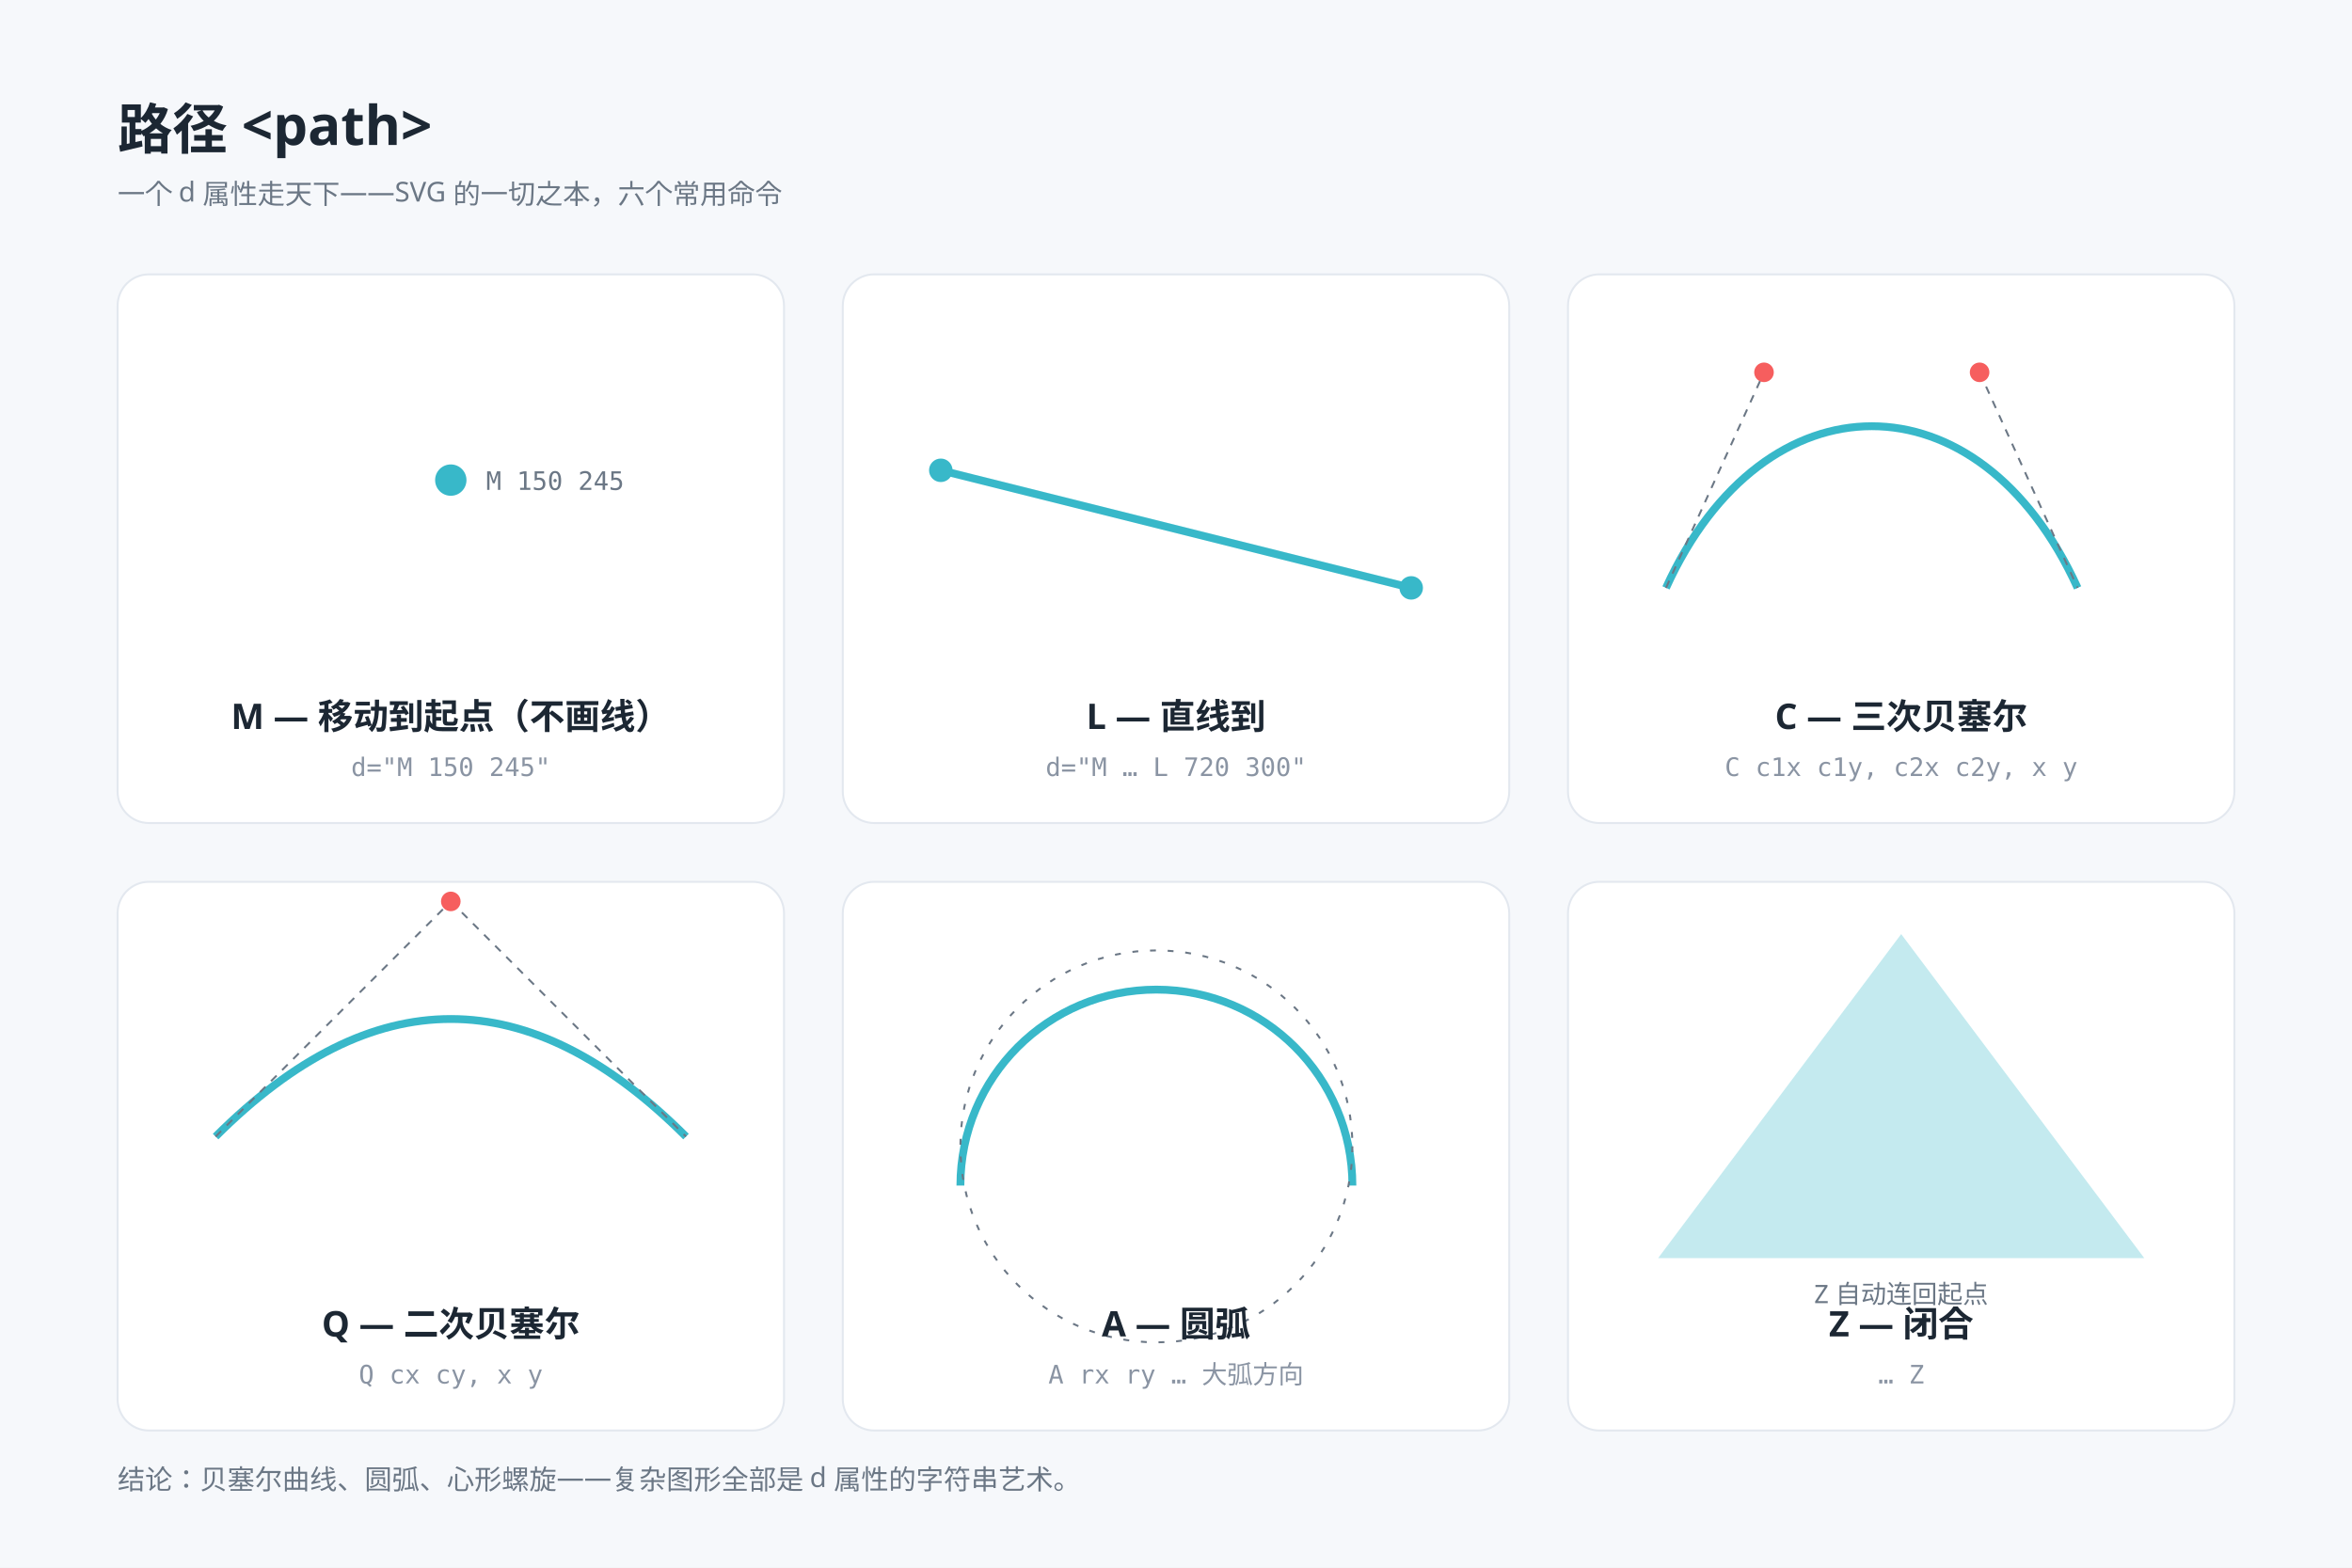
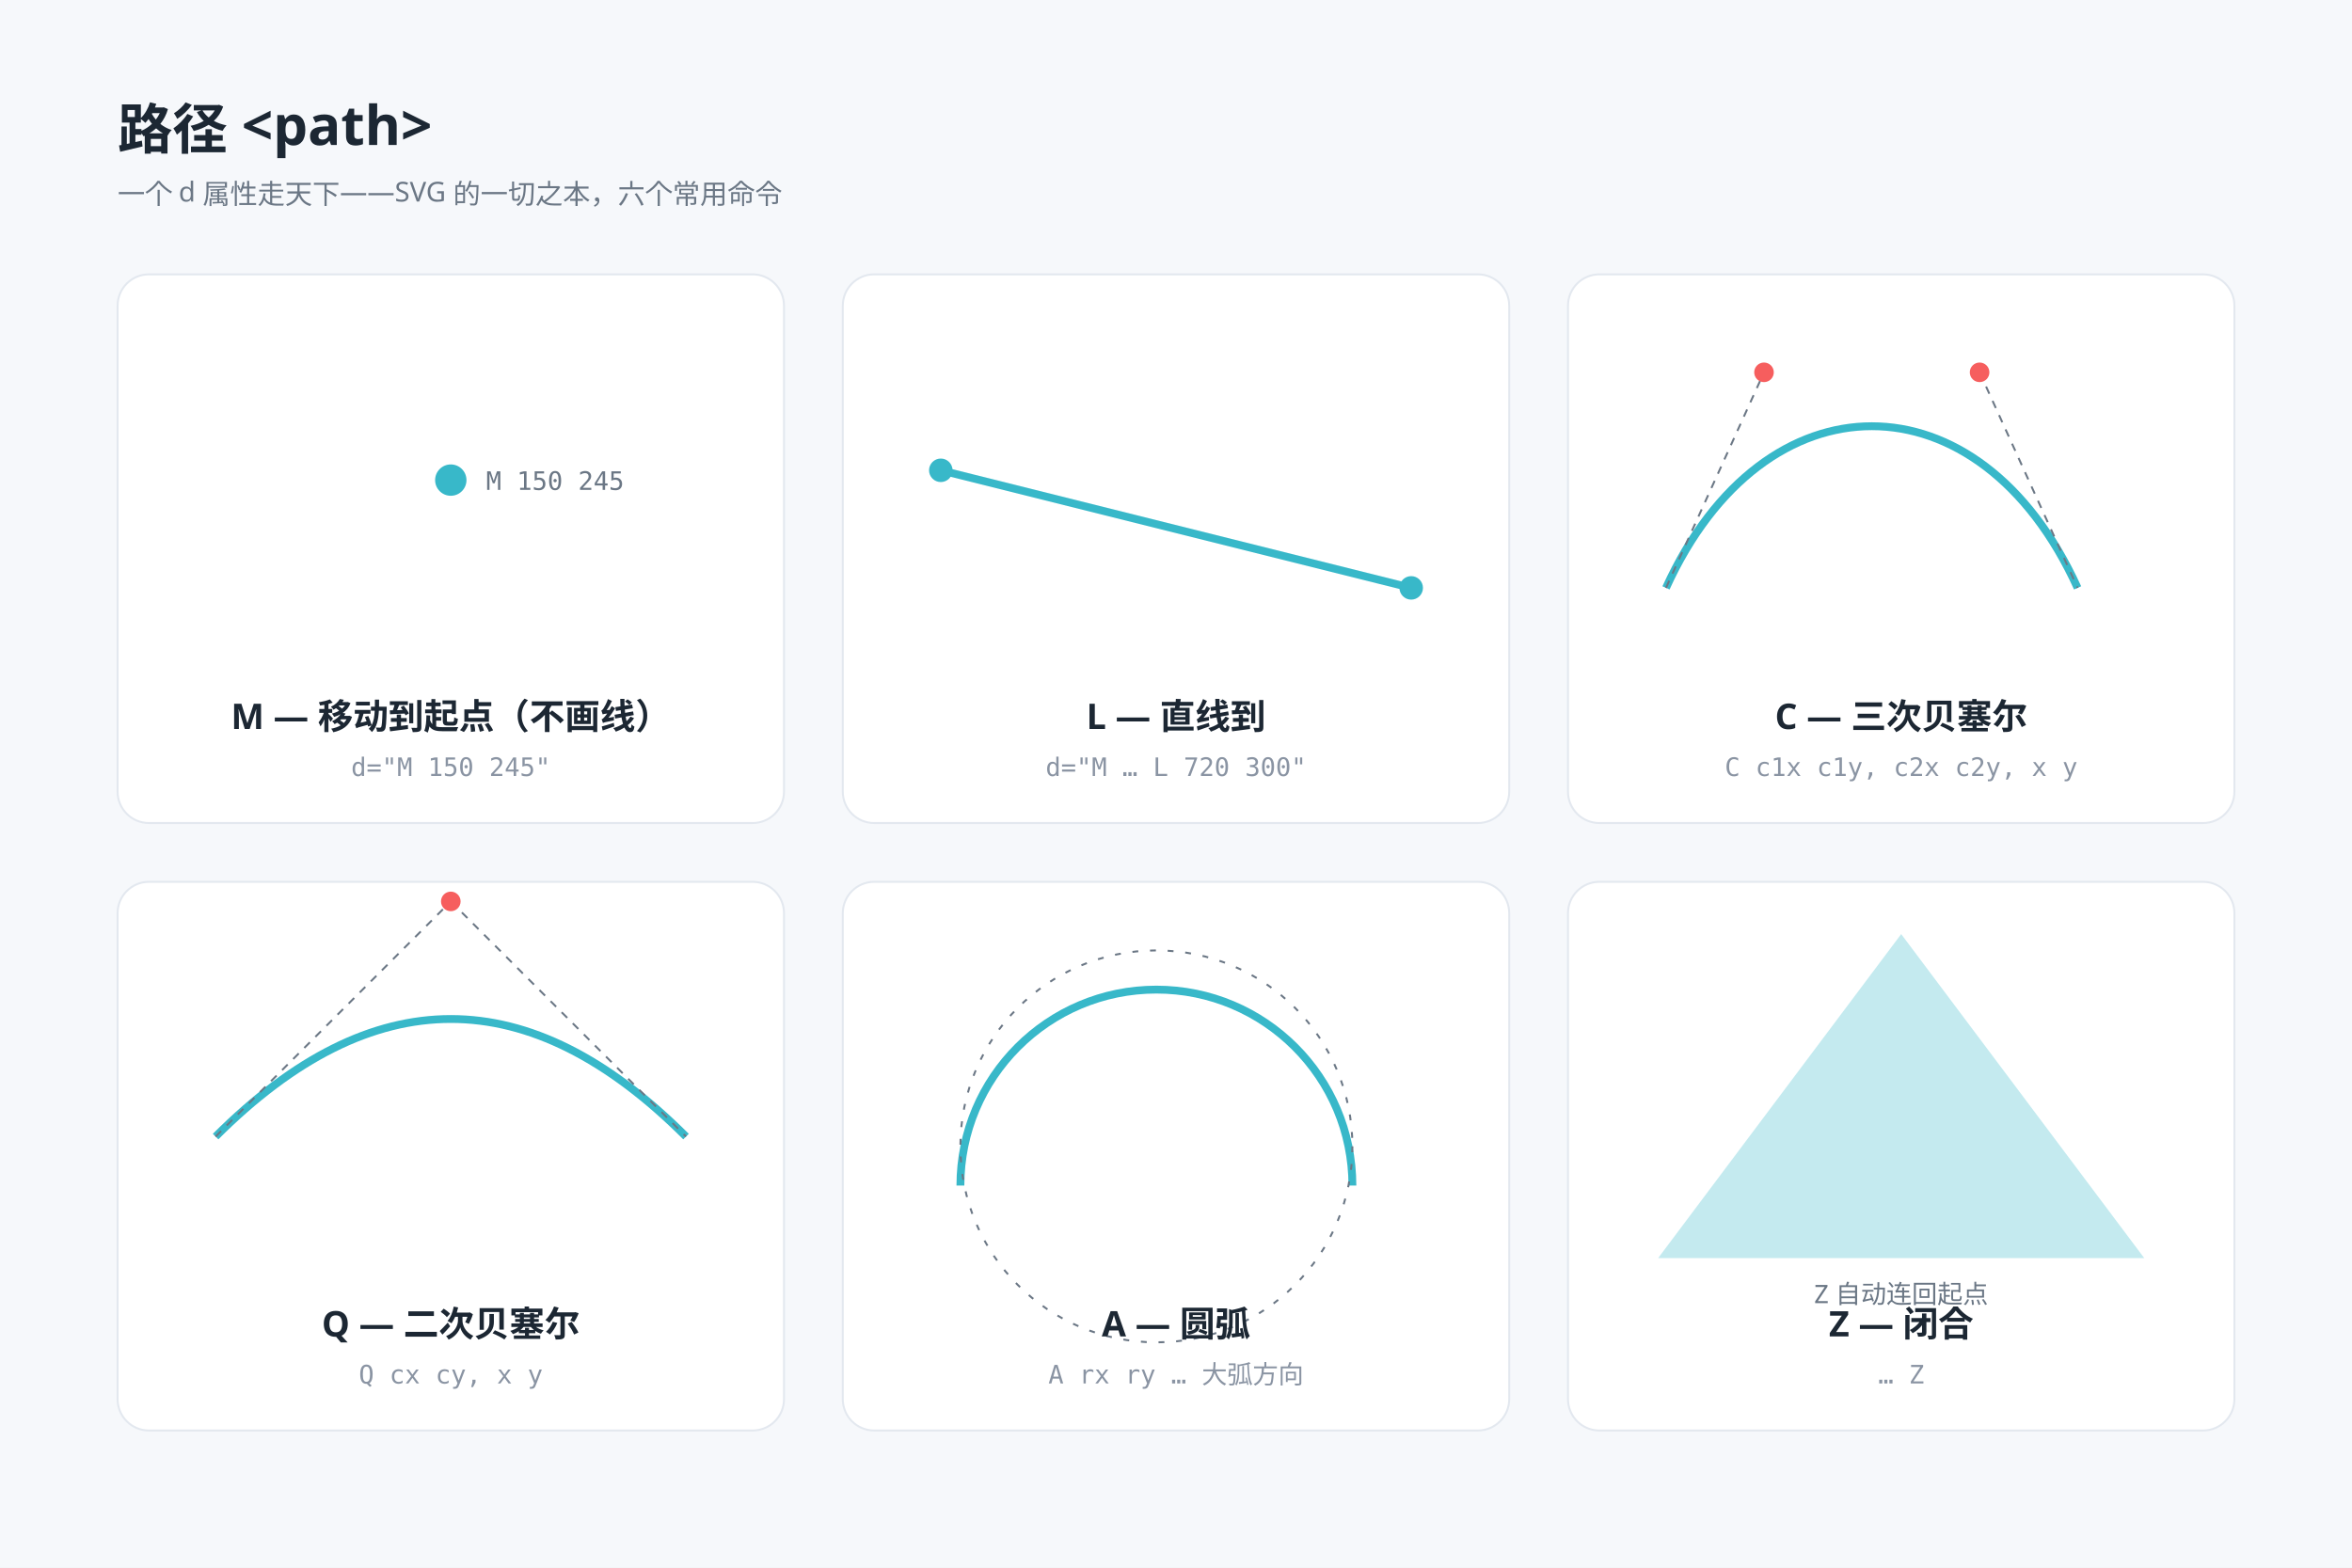
<svg xmlns="http://www.w3.org/2000/svg" width="1200" height="800" viewBox="0 0 1200 800" font-family="PingFang SC, Hiragino Sans GB, Microsoft YaHei, sans-serif">
  <rect width="1200" height="800" fill="#f6f8fb" />
  <text x="60" y="76" font-size="28" font-weight="700" fill="#1c2733">路径 &lt;path&gt;</text>
  <text x="60" y="104" font-size="14" fill="#6b7785">一个 d 属性走天下——SVG 的一切之本，六个常用命令</text>
  <g>
    <rect x="60" y="140" width="340" height="280" rx="16" fill="#ffffff" stroke="#e3e8ef" />
    <circle cx="230" cy="245" r="8" fill="#38b8c9" />
    <text x="248" y="250" font-size="13" fill="#6b7785" font-family="SFMono-Regular, Menlo, monospace">M 150 245</text>
    <text x="230" y="372" font-size="18" font-weight="600" fill="#1c2733" text-anchor="middle">M — 移动到起点（不画线）</text>
    <text x="230" y="396" font-size="13" fill="#8a94a3" text-anchor="middle" font-family="SFMono-Regular, Menlo, monospace">d="M 150 245"</text>
  </g>
  <g>
    <rect x="430" y="140" width="340" height="280" rx="16" fill="#ffffff" stroke="#e3e8ef" />
    <circle cx="480" cy="240" r="6" fill="#38b8c9" />
    <line x1="480" y1="240" x2="720" y2="300" stroke="#38b8c9" stroke-width="4" />
    <circle cx="720" cy="300" r="6" fill="#38b8c9" />
    <text x="600" y="372" font-size="18" font-weight="600" fill="#1c2733" text-anchor="middle">L — 直线到</text>
    <text x="600" y="396" font-size="13" fill="#8a94a3" text-anchor="middle" font-family="SFMono-Regular, Menlo, monospace">d="M … L 720 300"</text>
  </g>
  <g>
    <rect x="800" y="140" width="340" height="280" rx="16" fill="#ffffff" stroke="#e3e8ef" />
    <path d="M 850 300 C 900 190, 1010 190, 1060 300" fill="none" stroke="#38b8c9" stroke-width="4" />
    <line x1="850" y1="300" x2="900" y2="190" stroke="#6b7785" stroke-dasharray="4 4" />
    <line x1="1010" y1="190" x2="1060" y2="300" stroke="#6b7785" stroke-dasharray="4 4" />
    <circle cx="900" cy="190" r="5" fill="#f65e5e" />
    <circle cx="1010" cy="190" r="5" fill="#f65e5e" />
    <text x="970" y="372" font-size="18" font-weight="600" fill="#1c2733" text-anchor="middle">C — 三次贝塞尔</text>
    <text x="970" y="396" font-size="13" fill="#8a94a3" text-anchor="middle" font-family="SFMono-Regular, Menlo, monospace">C c1x c1y, c2x c2y, x y</text>
  </g>
  <g>
    <rect x="60" y="450" width="340" height="280" rx="16" fill="#ffffff" stroke="#e3e8ef" />
    <path d="M 110 580 Q 230 460, 350 580" fill="none" stroke="#38b8c9" stroke-width="4" />
    <line x1="110" y1="580" x2="230" y2="460" stroke="#6b7785" stroke-dasharray="4 4" />
    <line x1="230" y1="460" x2="350" y2="580" stroke="#6b7785" stroke-dasharray="4 4" />
    <circle cx="230" cy="460" r="5" fill="#f65e5e" />
    <text x="230" y="682" font-size="18" font-weight="600" fill="#1c2733" text-anchor="middle">Q — 二次贝塞尔</text>
    <text x="230" y="706" font-size="13" fill="#8a94a3" text-anchor="middle" font-family="SFMono-Regular, Menlo, monospace">Q cx cy, x y</text>
  </g>
  <g>
    <rect x="430" y="450" width="340" height="280" rx="16" fill="#ffffff" stroke="#e3e8ef" />
    <path d="M 490 605 A 100 100 0 0 1 690 605" fill="none" stroke="#38b8c9" stroke-width="4" />
    <circle cx="590" cy="585" r="100" fill="none" stroke="#6b7785" stroke-dasharray="3 6" />
    <text x="600" y="682" font-size="18" font-weight="600" fill="#1c2733" text-anchor="middle">A — 圆弧</text>
    <text x="600" y="706" font-size="13" fill="#8a94a3" text-anchor="middle" font-family="SFMono-Regular, Menlo, monospace">A rx ry … 大弧方向</text>
  </g>
  <g>
    <rect x="800" y="450" width="340" height="280" rx="16" fill="#ffffff" stroke="#e3e8ef" />
    <path d="M 850 640 L 970 480 L 1090 640 Z" fill="#38b8c9" opacity="0.3" stroke="#38b8c9" stroke-width="4" />
    <text x="970" y="665" font-size="13" fill="#6b7785" text-anchor="middle">Z 自动连回起点</text>
    <text x="970" y="682" font-size="18" font-weight="600" fill="#1c2733" text-anchor="middle">Z — 闭合</text>
    <text x="970" y="706" font-size="13" fill="#8a94a3" text-anchor="middle" font-family="SFMono-Regular, Menlo, monospace">… Z</text>
  </g>
-   <text x="60" y="760" font-size="14" fill="#6b7785">结论：贝塞尔曲线、圆弧、心形螺旋——复杂图形全部是 d 属性的字符串艺术。</text>
</svg>
